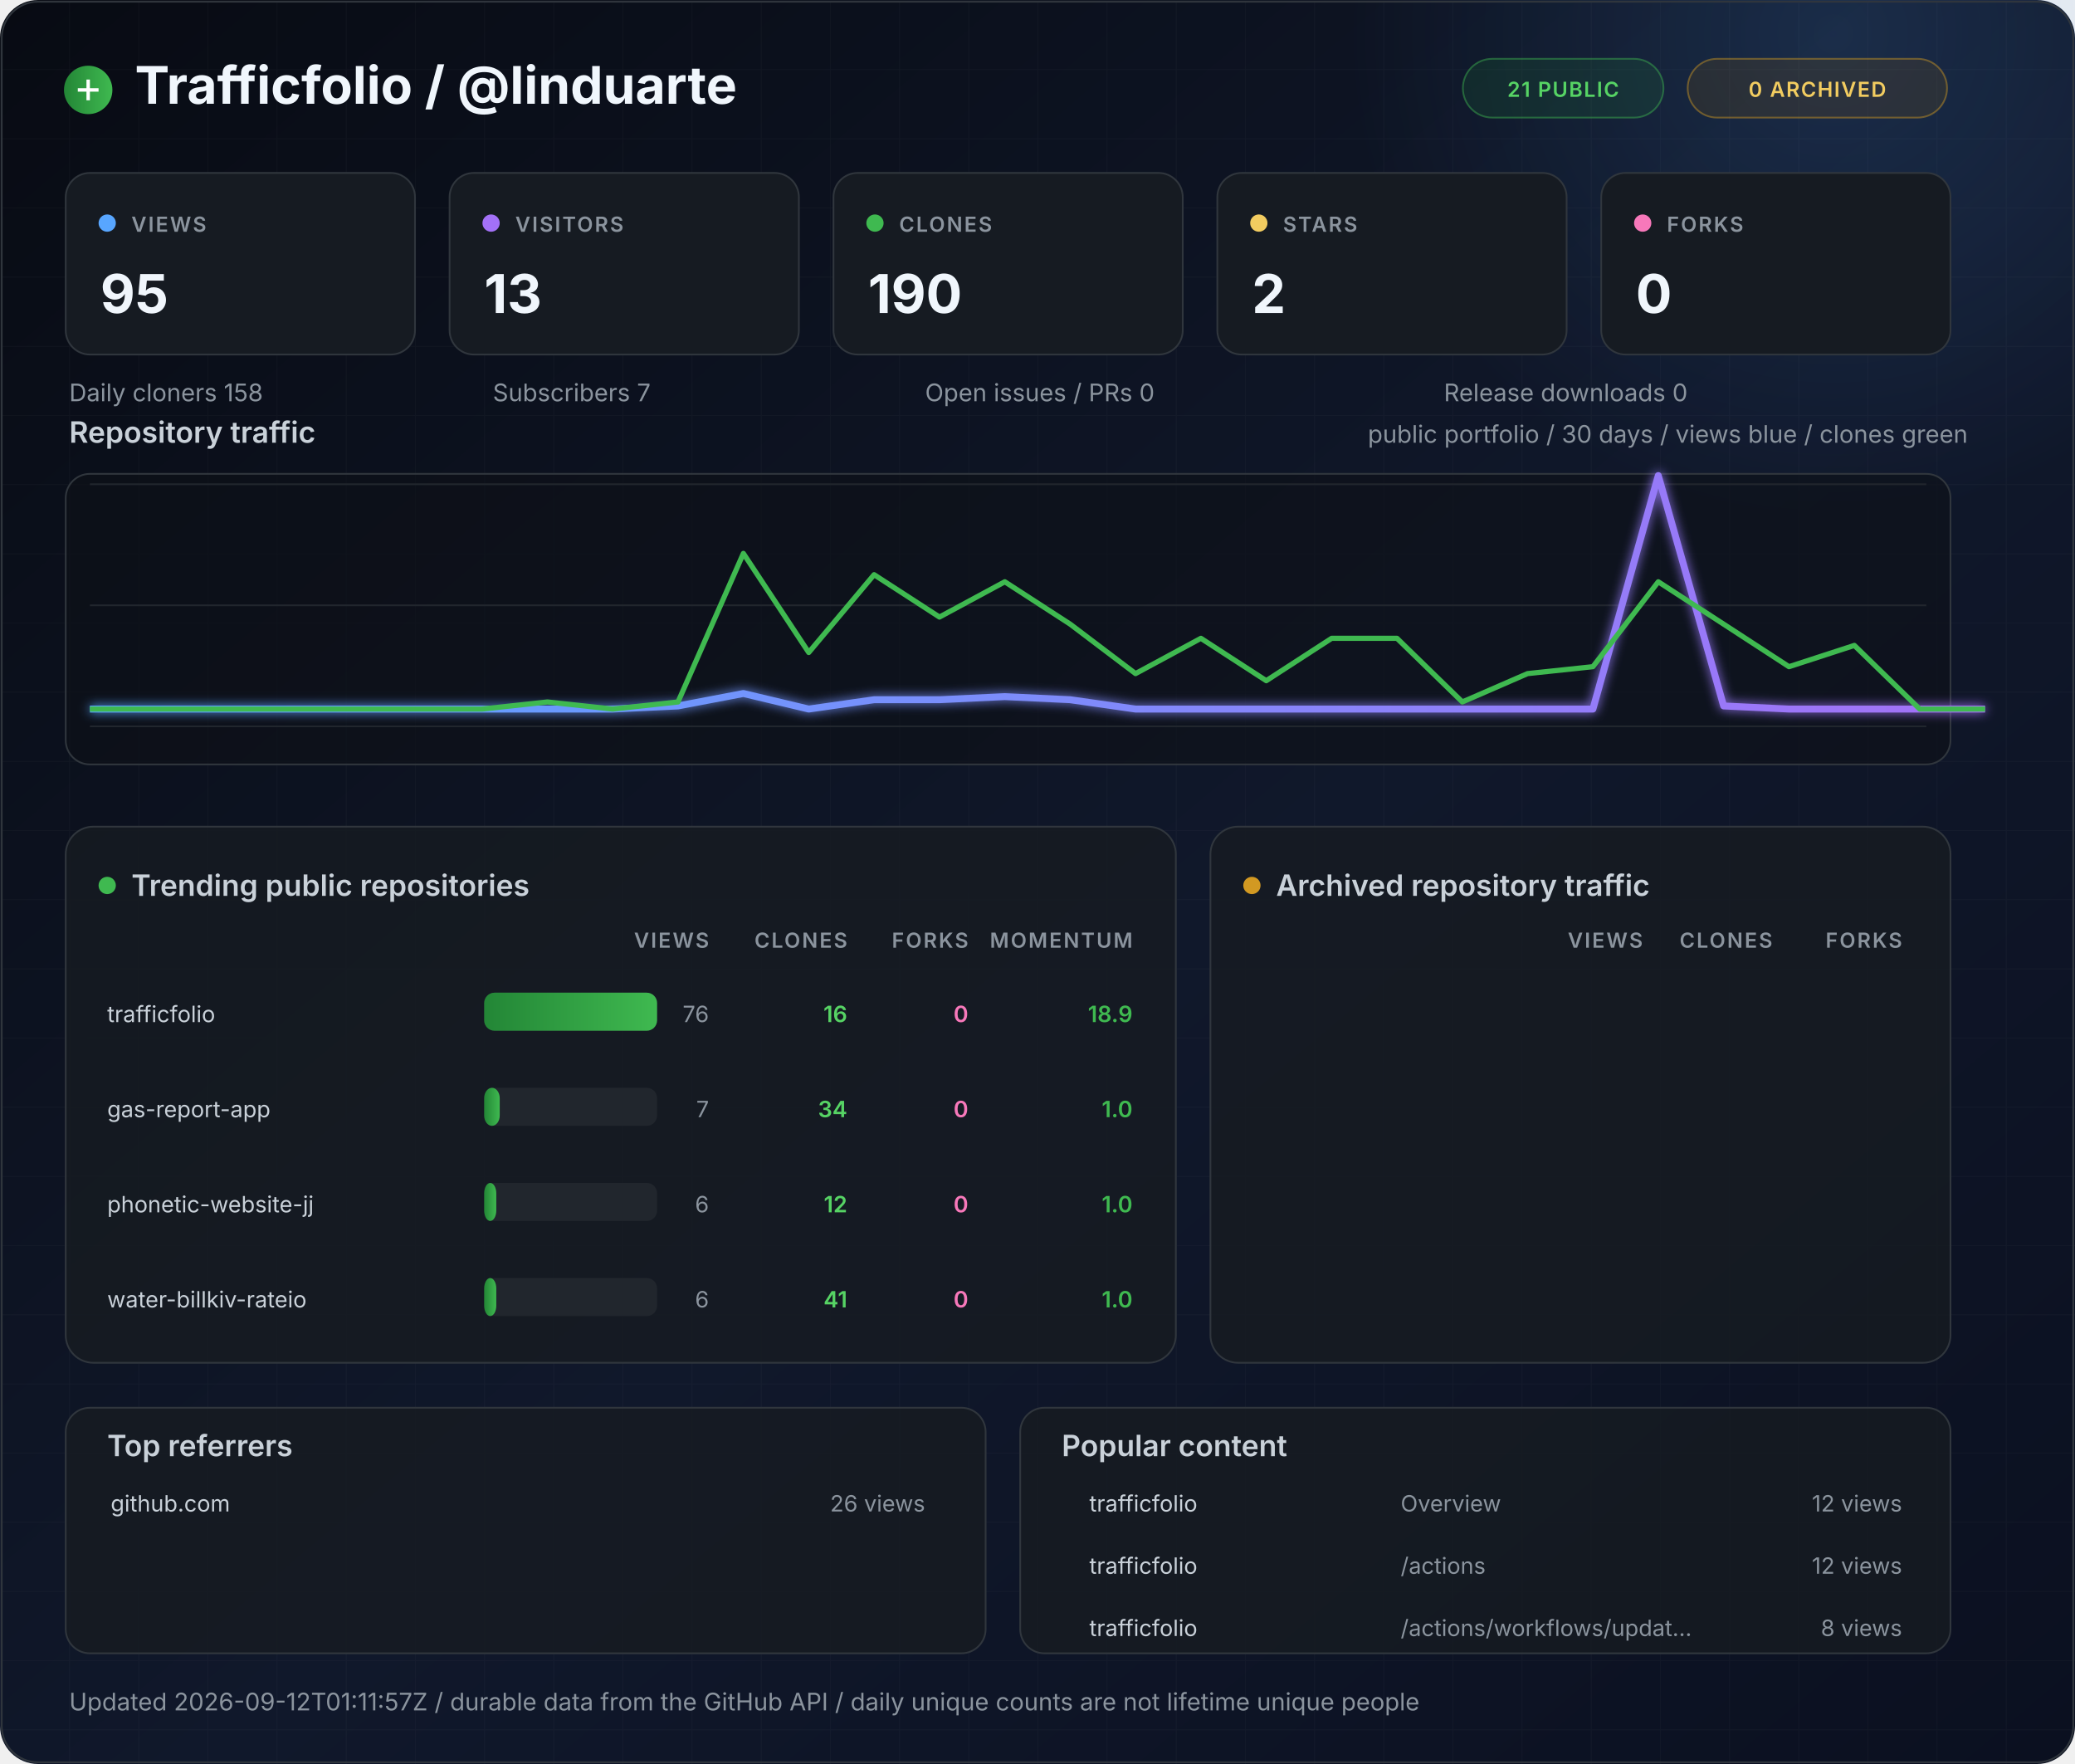
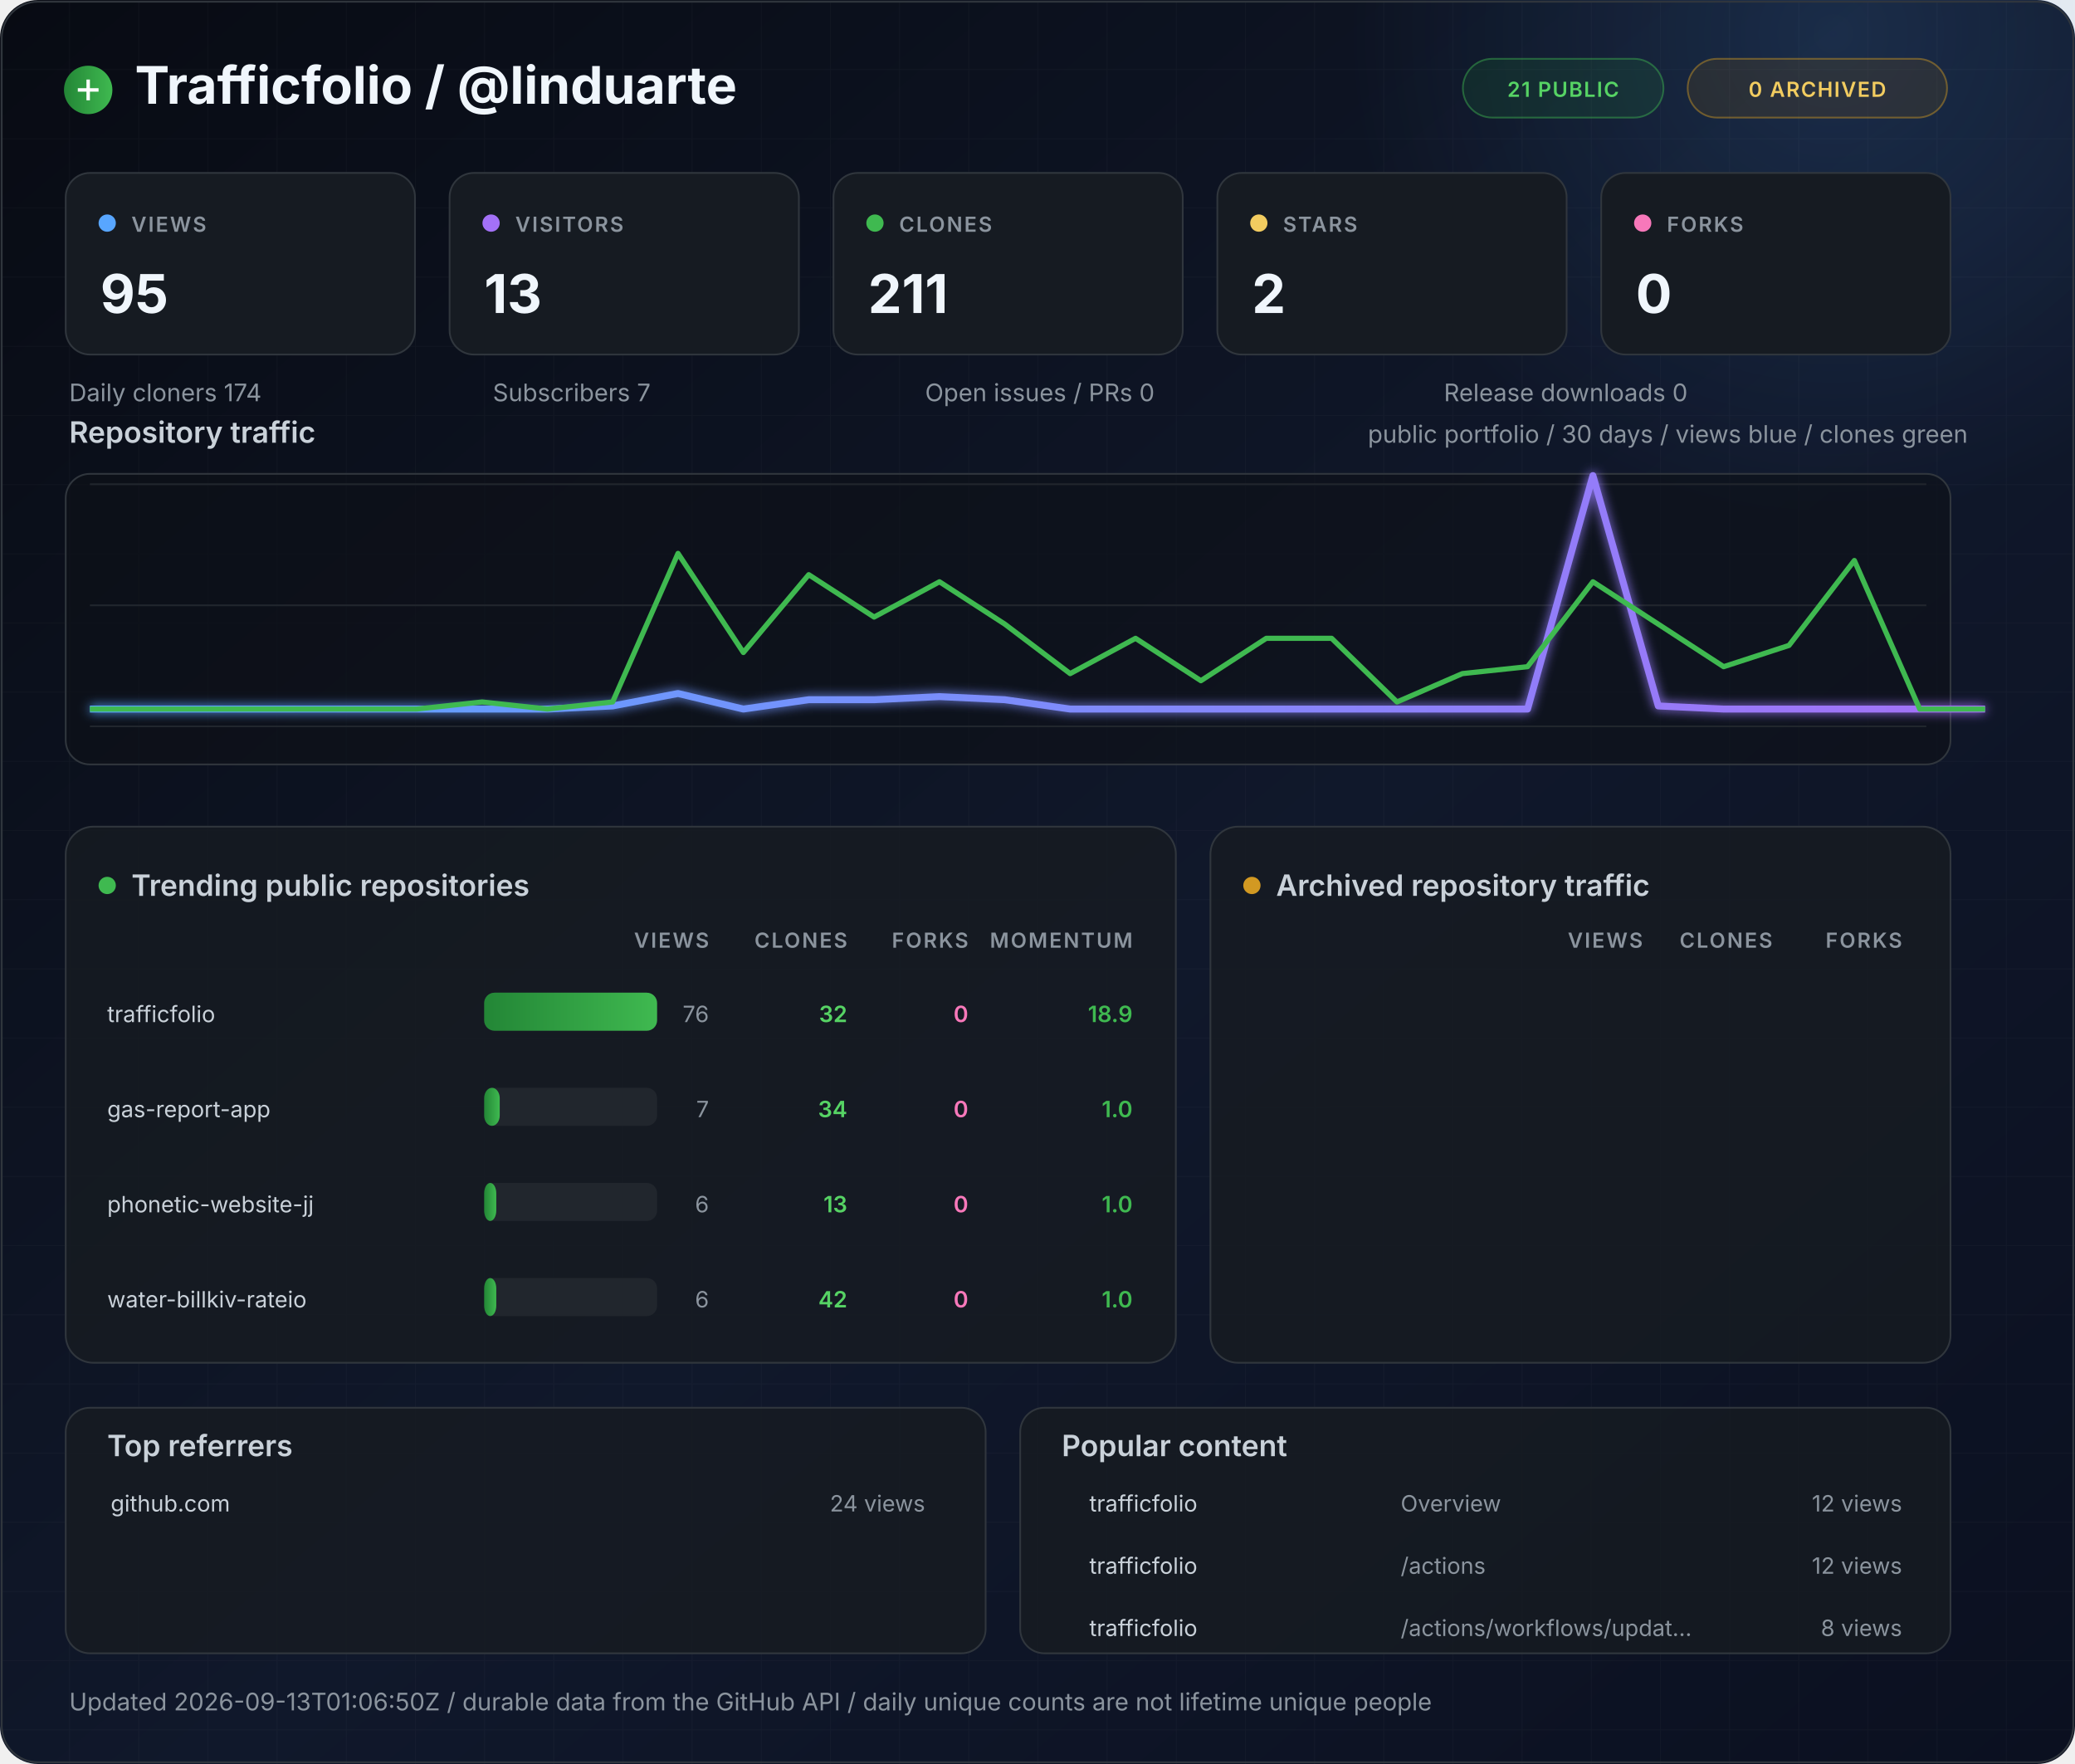
<svg xmlns="http://www.w3.org/2000/svg" width="1200" height="1020" viewBox="0 0 1200 1020" role="img" aria-label="Trafficfolio GitHub analytics dashboard for linduarte">
  <defs>
    <linearGradient id="bg" x1="0" y1="0" x2="1" y2="1">
      <stop stop-color="#080b13" />
      <stop offset=".55" stop-color="#10182b" />
      <stop offset="1" stop-color="#0b1020" />
    </linearGradient>
    <linearGradient id="line" x1="0" y1="0" x2="1" y2="0">
      <stop stop-color="#58a6ff" />
      <stop offset="1" stop-color="#a371f7" />
    </linearGradient>
    <linearGradient id="bar" x1="0" y1="0" x2="1" y2="0">
      <stop stop-color="#238636" />
      <stop offset="1" stop-color="#3fb950" />
    </linearGradient>
    <linearGradient id="archiveBar" x1="0" y1="0" x2="1" y2="0">
      <stop stop-color="#9e6a03" />
      <stop offset="1" stop-color="#f2cc60" />
    </linearGradient>
    <radialGradient id="ambient">
      <stop stop-color="#58a6ff" stop-opacity=".16" />
      <stop offset="1" stop-color="#58a6ff" stop-opacity="0" />
    </radialGradient>
    <pattern id="grid" width="40" height="40" patternUnits="userSpaceOnUse">
      <path d="M40 0H0V40" fill="none" stroke="#ffffff" stroke-opacity=".025" />
    </pattern>
    <filter id="glow">
      <feGaussianBlur stdDeviation="3" result="b" />
      <feMerge>
        <feMergeNode in="b" />
        <feMergeNode in="SourceGraphic" />
      </feMerge>
    </filter>
    <style>
    .title{font:750 30px -apple-system,BlinkMacSystemFont,"Segoe UI",sans-serif;fill:#f0f6fc}
    .subtitle{font:14px -apple-system,BlinkMacSystemFont,"Segoe UI",sans-serif;fill:#8b949e}
    .label{font:600 12px -apple-system,BlinkMacSystemFont,"Segoe UI",sans-serif;fill:#8b949e;letter-spacing:1px}
    .metric{font:700 31px -apple-system,BlinkMacSystemFont,"Segoe UI",sans-serif;fill:#f0f6fc}
    .section{font:600 17px -apple-system,BlinkMacSystemFont,"Segoe UI",sans-serif;fill:#c9d1d9}
    .repo,.value,.trend,.archive,.clone,.fork{font:13px -apple-system,BlinkMacSystemFont,"Segoe UI",sans-serif;fill:#c9d1d9}
    .value{fill:#8b949e} .trend{fill:#3fb950;font-weight:600} .archive{fill:#d29922}
    .clone{fill:#56d364;font-weight:600} .fork{fill:#f778ba;font-weight:600}
    .pill{font:600 12px -apple-system,BlinkMacSystemFont,"Segoe UI",sans-serif;letter-spacing:.7px}
  </style>
  </defs>
  <rect width="1200" height="1020" rx="22" fill="url(#bg)" />
  <rect width="1200" height="1020" rx="22" fill="url(#grid)" />
  <circle cx="1060" cy="20" r="280" fill="url(#ambient)" />
  <rect x="1" y="1" width="1198" height="1018" rx="21" fill="none" stroke="#30363d" />
  <circle cx="51" cy="52" r="14" fill="url(#bar)" />
  <path d="M45 52h12M51 46v12" stroke="#fff" stroke-width="2" />
  <text x="78" y="60" class="title">Trafficfolio / @linduarte</text>
  <rect x="846" y="34" width="116" height="34" rx="17" fill="#238636" fill-opacity=".16" stroke="#3fb950" stroke-opacity=".45" />
  <text x="904" y="56" text-anchor="middle" class="pill" fill="#56d364">21 PUBLIC</text>
  <rect x="976" y="34" width="150" height="34" rx="17" fill="#9e6a03" fill-opacity=".14" stroke="#d29922" stroke-opacity=".45" />
  <text x="1051" y="56" text-anchor="middle" class="pill" fill="#f2cc60">0 ARCHIVED</text>
  <rect x="38" y="100" width="202" height="105" rx="14" fill="#161b22" stroke="#30363d" />
  <circle cx="62" cy="129" r="5" fill="#58a6ff" />
  <text x="76" y="134" class="label">VIEWS</text>
  <text x="58" y="181" class="metric">95</text>
  <rect x="260" y="100" width="202" height="105" rx="14" fill="#161b22" stroke="#30363d" />
  <circle cx="284" cy="129" r="5" fill="#a371f7" />
  <text x="298" y="134" class="label">VISITORS</text>
  <text x="280" y="181" class="metric">13</text>
  <rect x="482" y="100" width="202" height="105" rx="14" fill="#161b22" stroke="#30363d" />
  <circle cx="506" cy="129" r="5" fill="#3fb950" />
  <text x="520" y="134" class="label">CLONES</text>
-   <text x="502" y="181" class="metric">190</text>
+   <text x="502" y="181" class="metric">211</text>
  <rect x="704" y="100" width="202" height="105" rx="14" fill="#161b22" stroke="#30363d" />
  <circle cx="728" cy="129" r="5" fill="#f2cc60" />
  <text x="742" y="134" class="label">STARS</text>
  <text x="724" y="181" class="metric">2</text>
  <rect x="926" y="100" width="202" height="105" rx="14" fill="#161b22" stroke="#30363d" />
  <circle cx="950" cy="129" r="5" fill="#f778ba" />
  <text x="964" y="134" class="label">FORKS</text>
  <text x="946" y="181" class="metric">0</text>
-   <text x="40" y="232" class="subtitle">Daily cloners 158</text>
+   <text x="40" y="232" class="subtitle">Daily cloners 174</text>
  <text x="285" y="232" class="subtitle">Subscribers 7</text>
  <text x="535" y="232" class="subtitle">Open issues / PRs 0</text>
  <text x="835" y="232" class="subtitle">Release downloads 0</text>
  <text x="40" y="256" class="section">Repository traffic</text>
  <text x="1138" y="256" text-anchor="end" class="subtitle">public portfolio / 30 days / views blue / clones green</text>
  <rect x="38" y="274" width="1090" height="168" rx="14" fill="#0d1117" fill-opacity=".62" stroke="#30363d" />
  <line x1="52" y1="420" x2="1114" y2="420" stroke="#21262d" />
  <line x1="52" y1="350" x2="1114" y2="350" stroke="#21262d" />
  <line x1="52" y1="280" x2="1114" y2="280" stroke="#21262d" />
-   <polyline points="52.0,410.0 89.8,410.0 127.6,410.0 165.4,410.0 203.2,410.0 241.0,410.0 278.8,410.0 316.6,410.0 354.3,410.0 392.1,408.2 429.9,401.0 467.7,410.0 505.5,404.6 543.3,404.6 581.1,402.8 618.9,404.6 656.7,410.0 694.5,410.0 732.3,410.0 770.1,410.0 807.9,410.0 845.7,410.0 883.4,410.0 921.2,410.0 959.0,275.0 996.8,408.2 1034.6,410.0 1072.4,410.0 1110.2,410.0 1148.0,410.0" fill="none" stroke="url(#line)" stroke-width="4" stroke-linejoin="round" filter="url(#glow)" />
-   <polyline points="52.0,410.0 89.8,410.0 127.6,410.0 165.4,410.0 203.2,410.0 241.0,410.0 278.8,410.0 316.6,405.9 354.3,410.0 392.1,405.9 429.9,320.0 467.7,377.3 505.5,332.3 543.3,356.8 581.1,336.4 618.9,360.9 656.7,389.5 694.5,369.1 732.3,393.6 770.1,369.1 807.9,369.1 845.7,405.9 883.4,389.5 921.2,385.5 959.0,336.4 996.8,360.9 1034.6,385.5 1072.4,373.2 1110.2,410.0 1148.0,410.0" fill="none" stroke="#3fb950" stroke-width="3" stroke-linejoin="round" />
+   <polyline points="52.0,410.0 89.8,410.0 127.6,410.0 165.4,410.0 203.2,410.0 241.0,410.0 278.8,410.0 316.6,410.0 354.3,408.2 392.1,401.0 429.9,410.0 467.7,404.6 505.5,404.6 543.3,402.8 581.1,404.6 618.9,410.0 656.7,410.0 694.5,410.0 732.3,410.0 770.1,410.0 807.9,410.0 845.7,410.0 883.4,410.0 921.2,275.0 959.0,408.2 996.8,410.0 1034.6,410.0 1072.4,410.0 1110.2,410.0 1148.0,410.0" fill="none" stroke="url(#line)" stroke-width="4" stroke-linejoin="round" filter="url(#glow)" />
+   <polyline points="52.0,410.0 89.8,410.0 127.6,410.0 165.4,410.0 203.2,410.0 241.0,410.0 278.8,405.9 316.6,410.0 354.3,405.9 392.1,320.0 429.9,377.3 467.7,332.3 505.5,356.8 543.3,336.4 581.1,360.9 618.9,389.5 656.7,369.1 694.5,393.6 732.3,369.1 770.1,369.1 807.9,405.9 845.7,389.5 883.4,385.5 921.2,336.4 959.0,360.9 996.8,385.5 1034.6,373.2 1072.4,324.1 1110.2,410.0 1148.0,410.0" fill="none" stroke="#3fb950" stroke-width="3" stroke-linejoin="round" />
  <rect x="38" y="478" width="642" height="310" rx="16" fill="#161b22" fill-opacity=".82" stroke="#30363d" />
  <circle cx="62" cy="512" r="5" fill="#3fb950" />
  <text x="76" y="518" class="section">Trending public repositories</text>
  <text x="410" y="548" text-anchor="end" class="label">VIEWS</text>
  <text x="490" y="548" text-anchor="end" class="label">CLONES</text>
  <text x="560" y="548" text-anchor="end" class="label">FORKS</text>
  <text x="655" y="548" text-anchor="end" class="label">MOMENTUM</text>
  <text x="62" y="591" class="repo">trafficfolio</text>
  <rect x="280" y="574" width="100" height="22" rx="6" fill="#21262d" />
  <rect x="280" y="574" width="100" height="22" rx="6" fill="url(#bar)" />
  <text x="410" y="591" text-anchor="end" class="value">76</text>
-   <text x="490" y="591" text-anchor="end" class="clone">16</text>
+   <text x="490" y="591" text-anchor="end" class="clone">32</text>
  <text x="560" y="591" text-anchor="end" class="fork">0</text>
  <text x="655" y="591" text-anchor="end" class="trend">18.9</text>
  <text x="62" y="646" class="repo">gas-report-app</text>
  <rect x="280" y="629" width="100" height="22" rx="6" fill="#21262d" />
  <rect x="280" y="629" width="9" height="22" rx="6" fill="url(#bar)" />
  <text x="410" y="646" text-anchor="end" class="value">7</text>
  <text x="490" y="646" text-anchor="end" class="clone">34</text>
  <text x="560" y="646" text-anchor="end" class="fork">0</text>
  <text x="655" y="646" text-anchor="end" class="trend">1.0</text>
  <text x="62" y="701" class="repo">phonetic-website-jj</text>
  <rect x="280" y="684" width="100" height="22" rx="6" fill="#21262d" />
  <rect x="280" y="684" width="7" height="22" rx="6" fill="url(#bar)" />
  <text x="410" y="701" text-anchor="end" class="value">6</text>
-   <text x="490" y="701" text-anchor="end" class="clone">12</text>
+   <text x="490" y="701" text-anchor="end" class="clone">13</text>
  <text x="560" y="701" text-anchor="end" class="fork">0</text>
  <text x="655" y="701" text-anchor="end" class="trend">1.0</text>
  <text x="62" y="756" class="repo">water-billkiv-rateio</text>
  <rect x="280" y="739" width="100" height="22" rx="6" fill="#21262d" />
  <rect x="280" y="739" width="7" height="22" rx="6" fill="url(#bar)" />
  <text x="410" y="756" text-anchor="end" class="value">6</text>
-   <text x="490" y="756" text-anchor="end" class="clone">41</text>
+   <text x="490" y="756" text-anchor="end" class="clone">42</text>
  <text x="560" y="756" text-anchor="end" class="fork">0</text>
  <text x="655" y="756" text-anchor="end" class="trend">1.0</text>
  <rect x="700" y="478" width="428" height="310" rx="16" fill="#161b22" fill-opacity=".82" stroke="#30363d" />
  <circle cx="724" cy="512" r="5" fill="#d29922" />
  <text x="738" y="518" class="section">Archived repository traffic</text>
  <text x="950" y="548" text-anchor="end" class="label">VIEWS</text>
  <text x="1025" y="548" text-anchor="end" class="label">CLONES</text>
  <text x="1100" y="548" text-anchor="end" class="label">FORKS</text>
  <rect x="38" y="814" width="532" height="142" rx="14" fill="#161b22" fill-opacity=".82" stroke="#30363d" />
  <text x="62" y="842" class="section">Top referrers</text>
  <text x="64" y="874" class="repo">github.com</text>
-   <text x="535" y="874" text-anchor="end" class="value">26 views</text>
+   <text x="535" y="874" text-anchor="end" class="value">24 views</text>
  <rect x="590" y="814" width="538" height="142" rx="14" fill="#161b22" fill-opacity=".82" stroke="#30363d" />
  <text x="614" y="842" class="section">Popular content</text>
  <text x="630" y="874" class="repo">trafficfolio</text>
  <text x="810" y="874" class="value">Overview</text>
  <text x="1100" y="874" text-anchor="end" class="value">12 views</text>
  <text x="630" y="910" class="repo">trafficfolio</text>
  <text x="810" y="910" class="value">/actions</text>
  <text x="1100" y="910" text-anchor="end" class="value">12 views</text>
  <text x="630" y="946" class="repo">trafficfolio</text>
  <text x="810" y="946" class="value">/actions/workflows/updat...</text>
  <text x="1100" y="946" text-anchor="end" class="value">8 views</text>
-   <text x="40" y="989" class="subtitle">Updated 2026-09-12T01:11:57Z / durable data from the GitHub API / daily unique counts are not lifetime unique people</text>
+   <text x="40" y="989" class="subtitle">Updated 2026-09-13T01:06:50Z / durable data from the GitHub API / daily unique counts are not lifetime unique people</text>
</svg>
